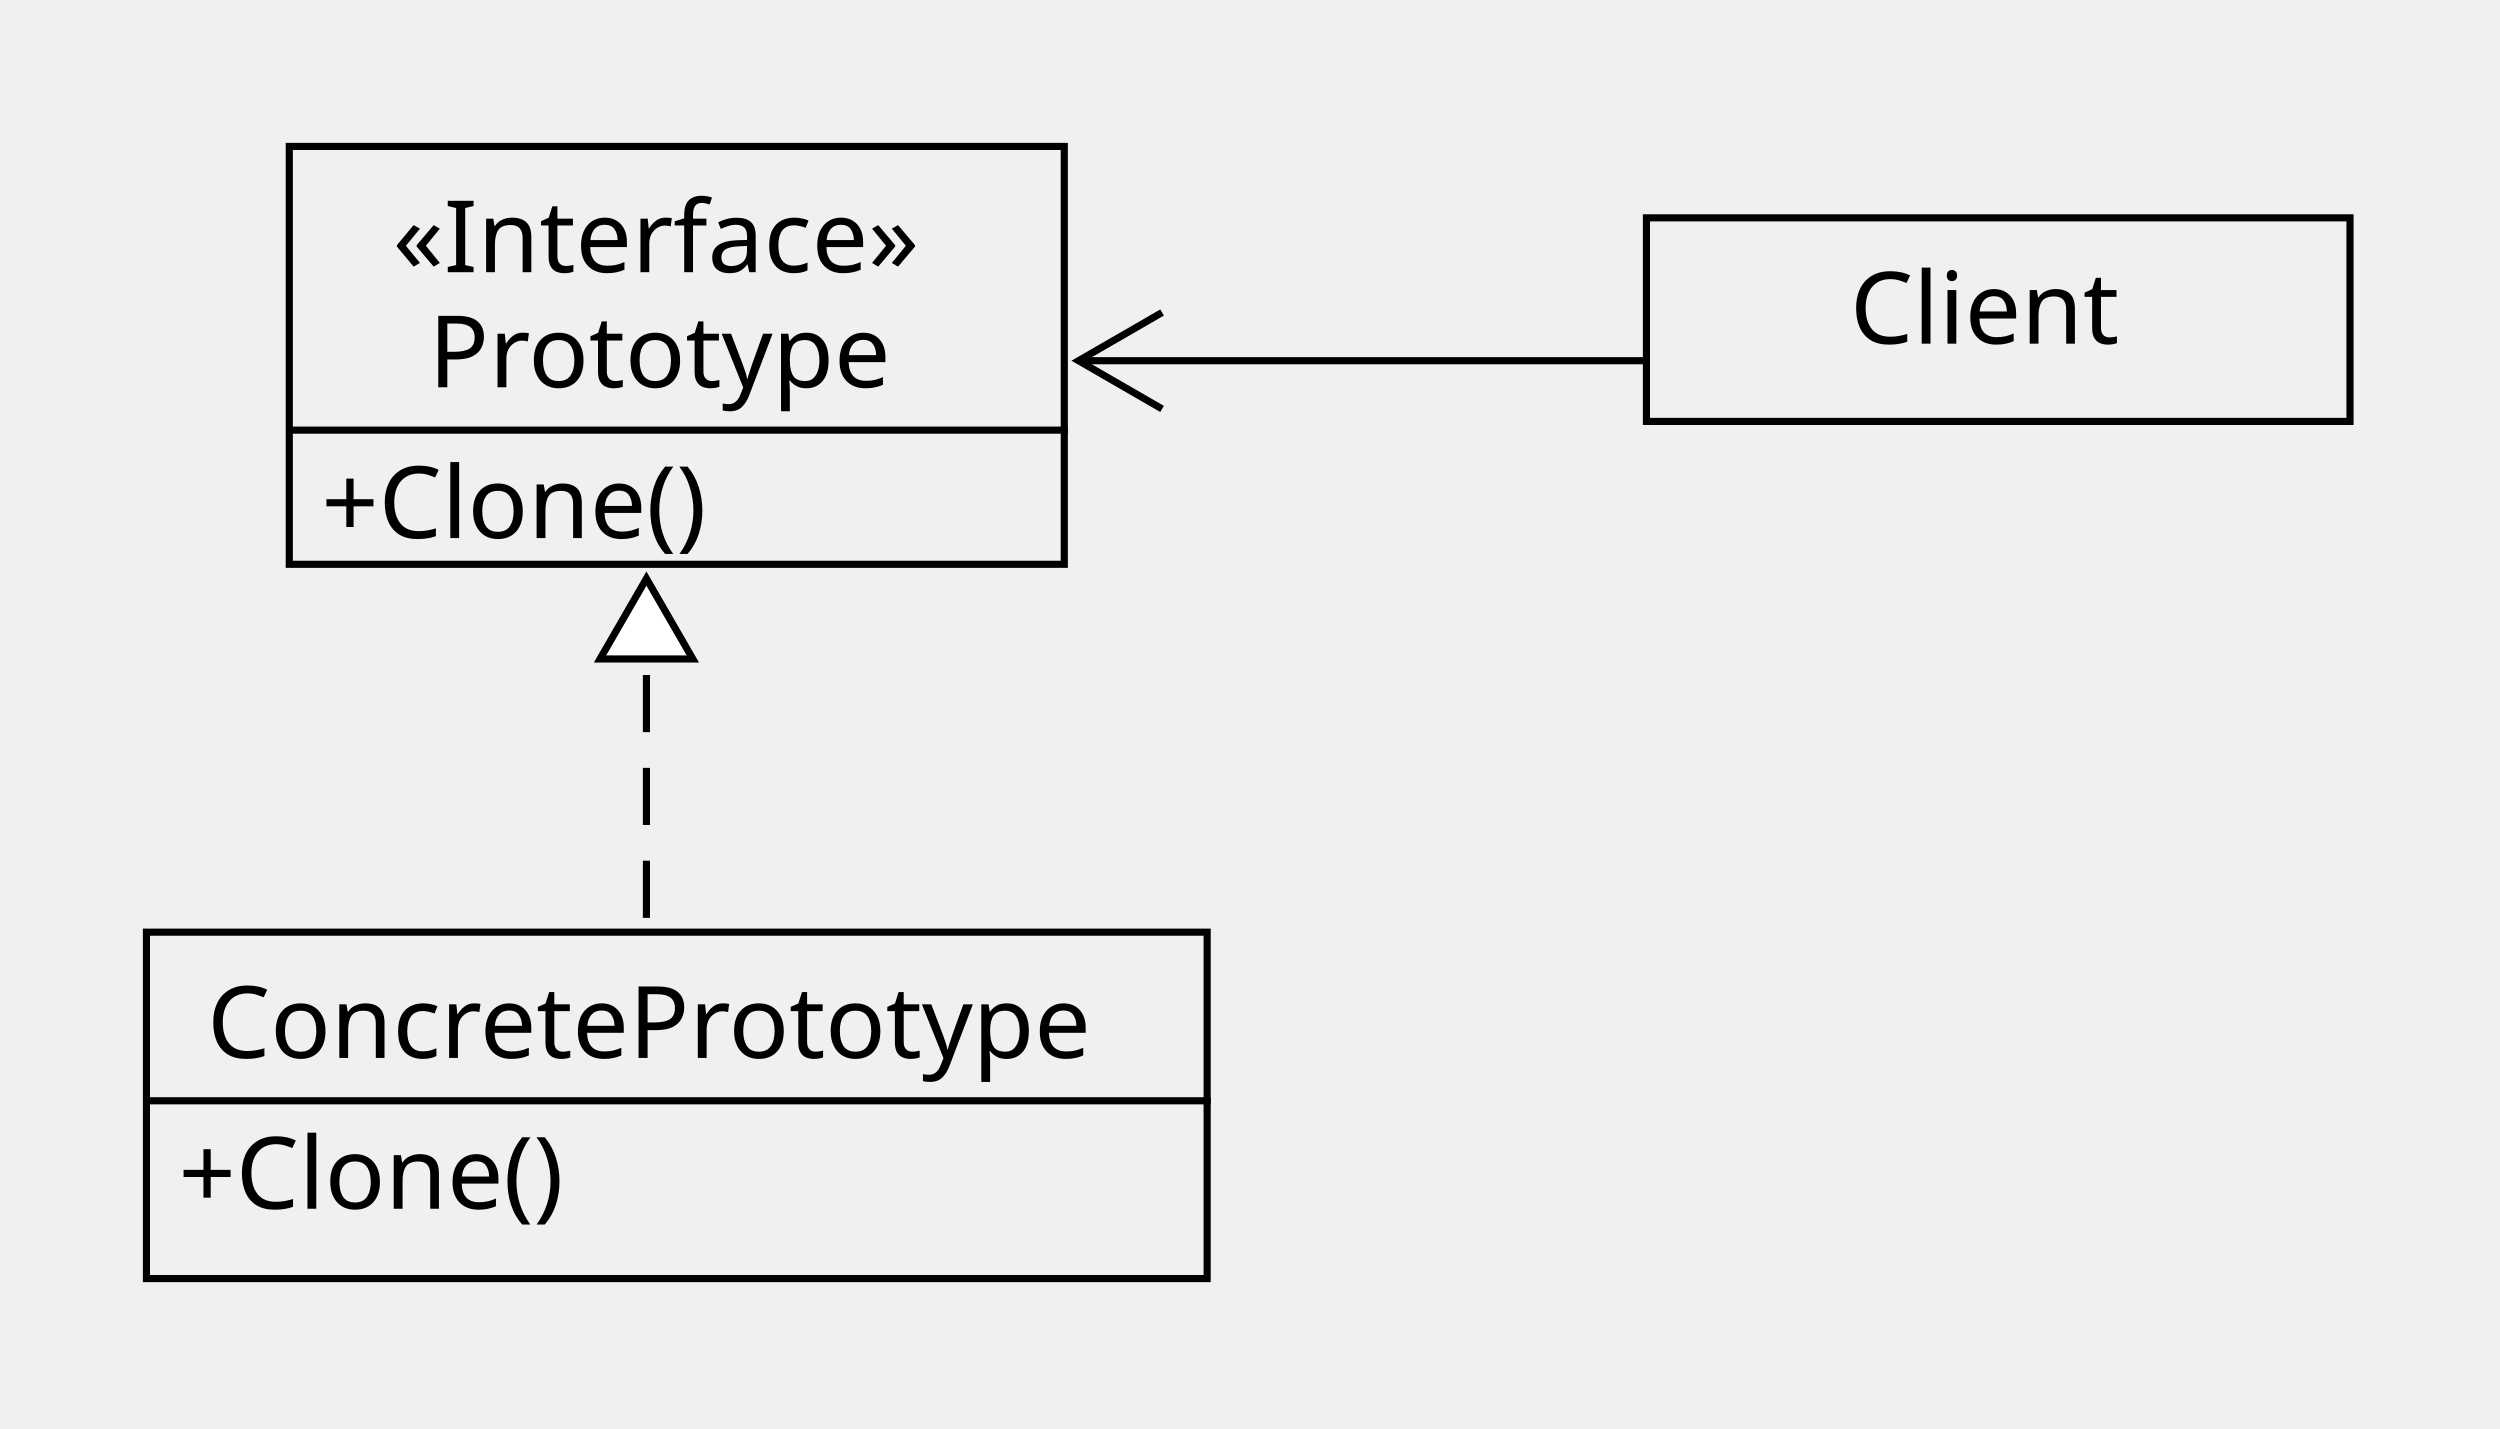
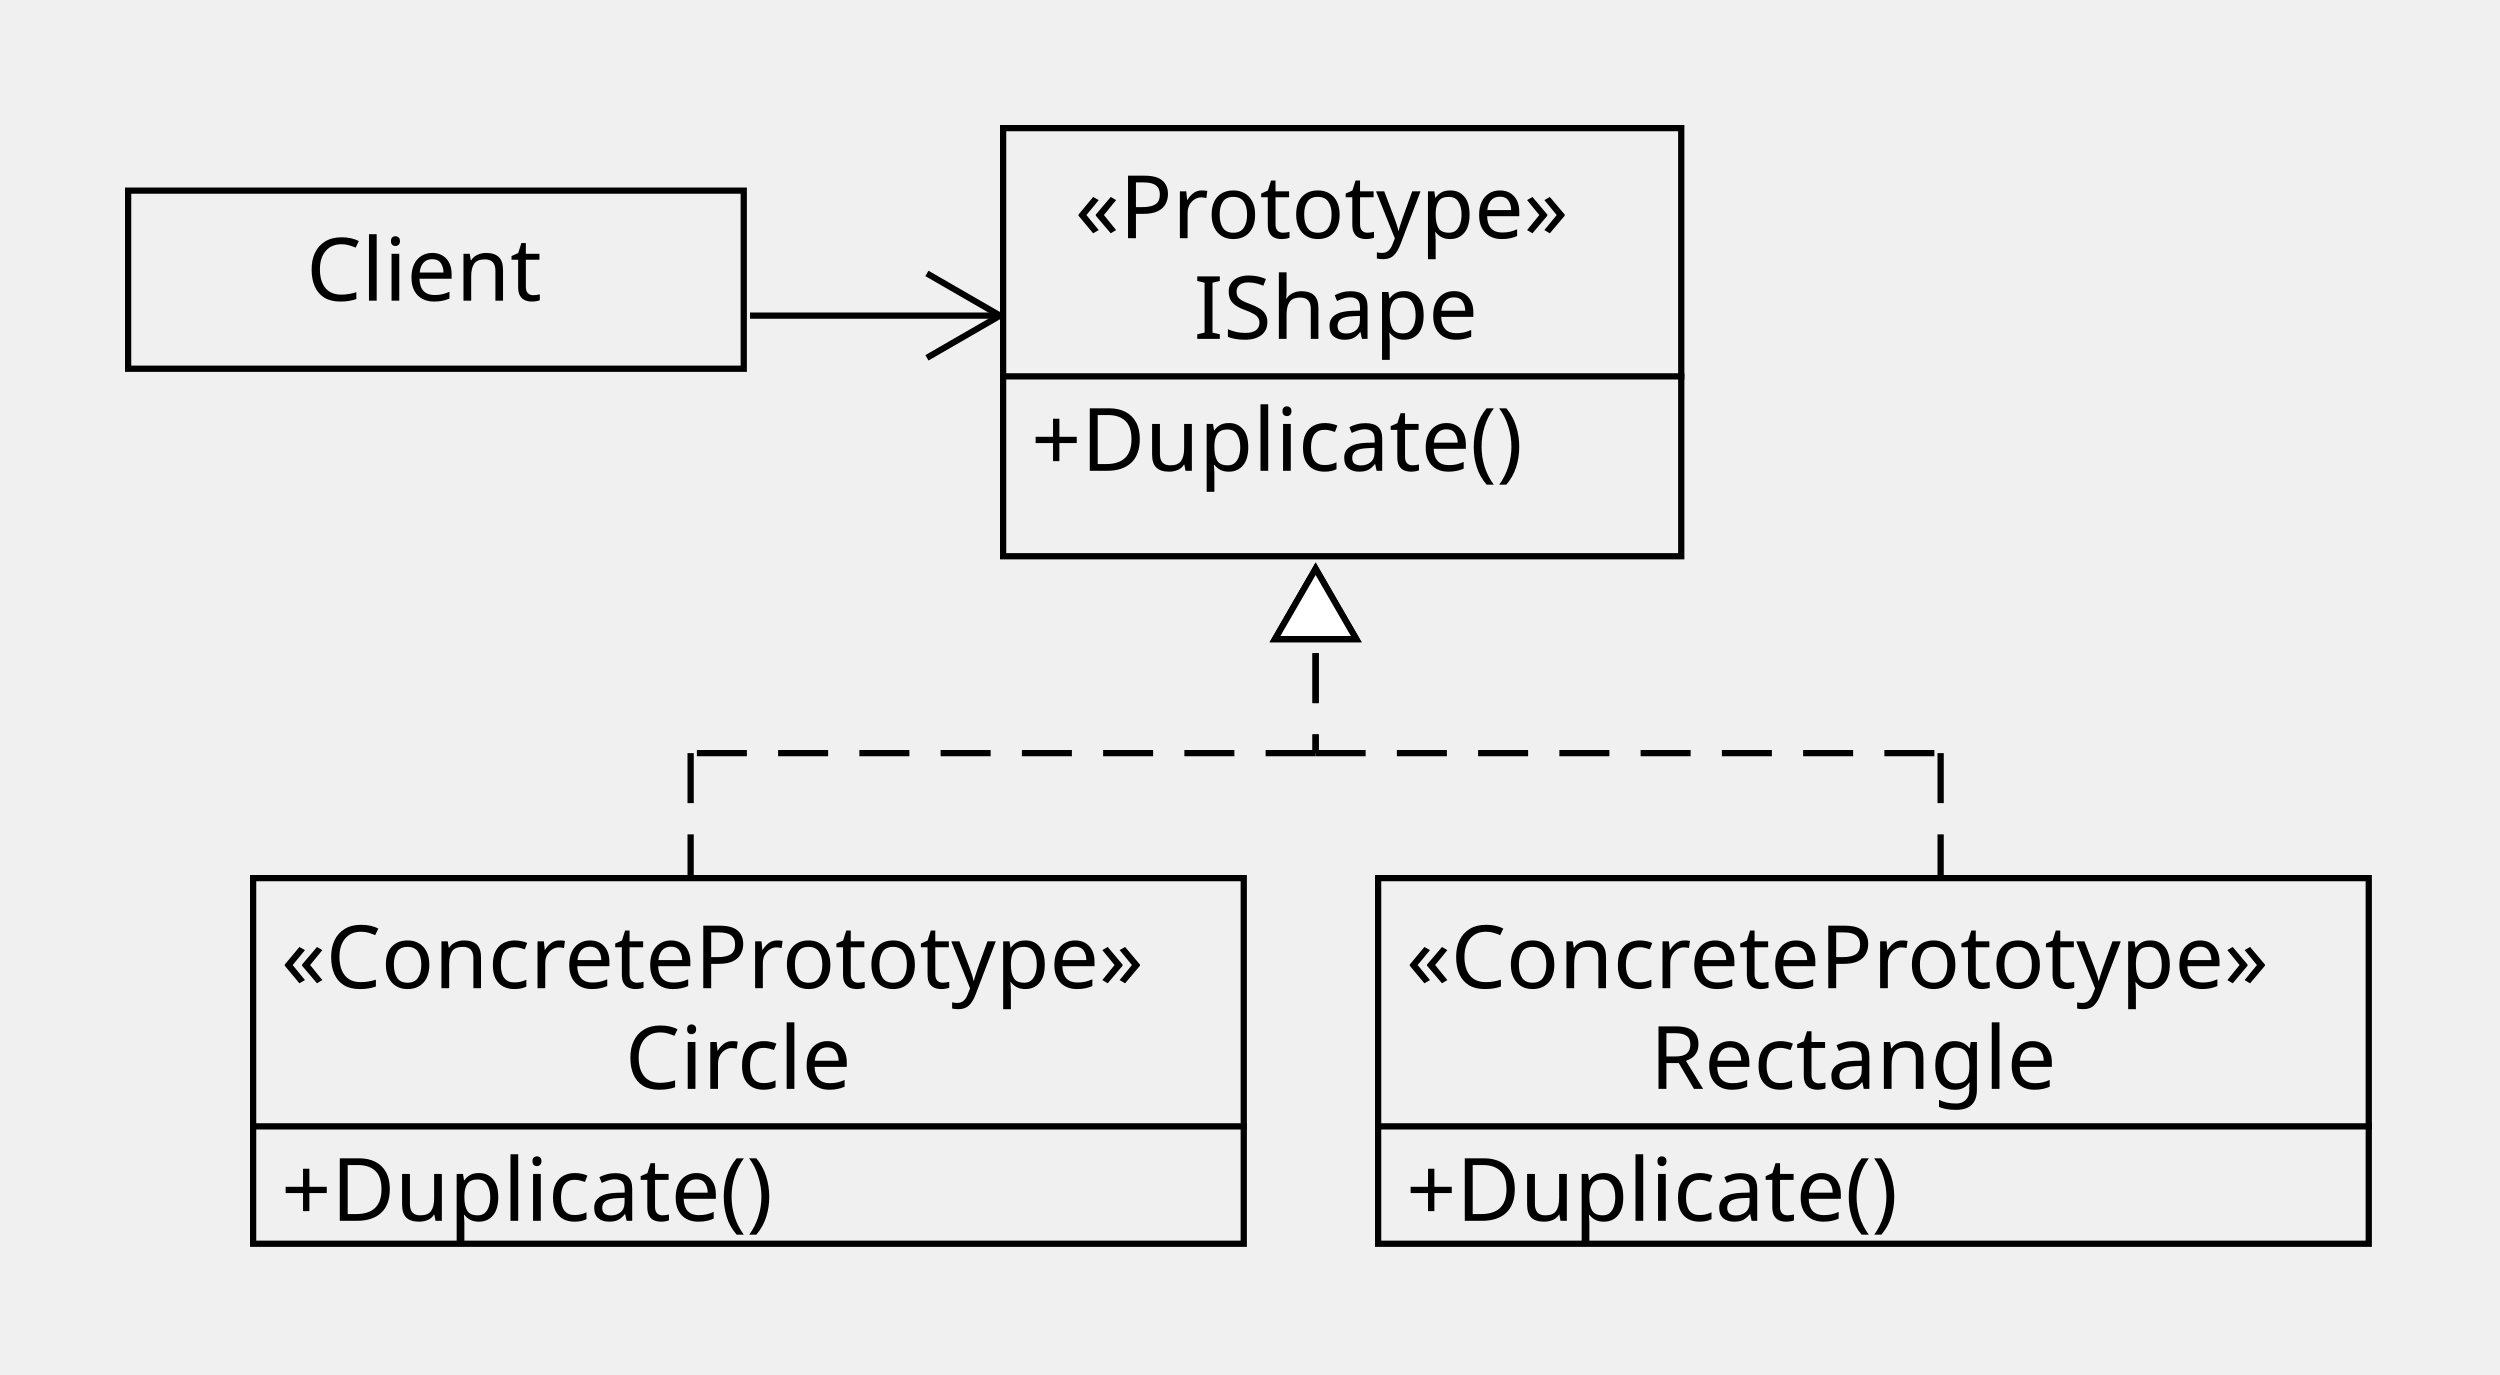
- <svg xmlns="http://www.w3.org/2000/svg" fill-opacity="1" color-rendering="auto" color-interpolation="auto" text-rendering="auto" stroke="black" stroke-linecap="square" width="350" stroke-miterlimit="10" shape-rendering="auto" stroke-opacity="1" fill="black" stroke-dasharray="none" font-weight="normal" stroke-width="1" viewBox="0 0 350 200" height="200" font-family="'Dialog'" font-style="normal" stroke-linejoin="miter" font-size="12px" stroke-dashoffset="0" image-rendering="auto">
+ <svg xmlns="http://www.w3.org/2000/svg" fill-opacity="1" color-rendering="auto" color-interpolation="auto" text-rendering="auto" stroke="black" stroke-linecap="square" width="400" stroke-miterlimit="10" shape-rendering="auto" stroke-opacity="1" fill="black" stroke-dasharray="none" font-weight="normal" stroke-width="1" viewBox="20 10 400 220" height="220" font-family="'Dialog'" font-style="normal" stroke-linejoin="miter" font-size="12px" stroke-dashoffset="0" image-rendering="auto">
  <defs id="genericDefs" />
  <g>
    <defs id="defs1">
      <clipPath clipPathUnits="userSpaceOnUse" id="clipPath1">
        <path d="M0 0 L2147483647 0 L2147483647 2147483647 L0 2147483647 L0 0 Z" />
      </clipPath>
      <clipPath clipPathUnits="userSpaceOnUse" id="clipPath2">
+         <path d="M0 0 L0 60 L160 60 L160 0 Z" />
+       </clipPath>
+       <clipPath clipPathUnits="userSpaceOnUse" id="clipPath3">
        <path d="M0 0 L0 30 L100 30 L100 0 Z" />
      </clipPath>
-       <clipPath clipPathUnits="userSpaceOnUse" id="clipPath3">
-         <path d="M0 0 L0 60 L110 60 L110 0 Z" />
-       </clipPath>
      <clipPath clipPathUnits="userSpaceOnUse" id="clipPath4">
-         <path d="M0 0 L0 50 L150 50 L150 0 Z" />
+         <path d="M0 0 L0 70 L110 70 L110 0 Z" />
      </clipPath>
      <clipPath clipPathUnits="userSpaceOnUse" id="clipPath5">
-         <path d="M0 0 L0 30 L110 30 L110 0 Z" />
+         <path d="M0 0 L0 80 L130 80 L130 0 Z" />
      </clipPath>
      <clipPath clipPathUnits="userSpaceOnUse" id="clipPath6">
-         <path d="M0 0 L0 80 L30 80 L30 0 Z" />
+         <path d="M0 0 L0 30 L70 30 L70 0 Z" />
      </clipPath>
    </defs>
-     <g fill="rgb(255,255,255)" fill-opacity="0" transform="translate(230,30)" stroke-opacity="0" stroke="rgb(255,255,255)">
-       <rect x="0.5" width="98.5" height="28.5" y="0.5" clip-path="url(#clipPath2)" stroke="none" />
+     <g fill="rgb(255,255,255)" fill-opacity="0" transform="translate(240,150)" stroke-opacity="0" stroke="rgb(255,255,255)">
+       <rect x="0.5" width="158.5" height="58.5" y="0.5" clip-path="url(#clipPath2)" stroke="none" />
    </g>
-     <g transform="translate(230,30)">
-       <rect fill="none" x="0.5" width="98.5" height="28.5" y="0.5" clip-path="url(#clipPath2)" />
-       <text x="29" font-size="14px" y="18.109" clip-path="url(#clipPath2)" font-family="sans-serif" stroke="none" xml:space="preserve">Client</text>
+     <g transform="translate(240,150)">
+       <rect fill="none" x="0.5" width="158.5" height="58.5" y="0.5" clip-path="url(#clipPath2)" />
+       <text x="5" font-size="14px" y="18.109" clip-path="url(#clipPath2)" font-family="sans-serif" stroke="none" xml:space="preserve">«ConcretePrototype»</text>
+       <text x="44" font-size="14px" y="34.219" clip-path="url(#clipPath2)" font-family="sans-serif" stroke="none" xml:space="preserve">Rectangle</text>
+       <path fill="none" d="M1 40.219 L159 40.219" clip-path="url(#clipPath2)" />
+       <text x="5" font-size="14px" y="55.328" clip-path="url(#clipPath2)" font-family="sans-serif" stroke="none" xml:space="preserve">+Duplicate()</text>
    </g>
-     <g fill="rgb(255,255,255)" fill-opacity="0" transform="translate(40,20)" stroke-opacity="0" stroke="rgb(255,255,255)">
-       <rect x="0.5" width="108.5" height="58.5" y="0.5" clip-path="url(#clipPath3)" stroke="none" />
+     <g fill="rgb(255,255,255)" fill-opacity="0" transform="translate(40,40)" stroke-opacity="0" stroke="rgb(255,255,255)">
+       <rect x="0.5" width="98.5" height="28.5" y="0.5" clip-path="url(#clipPath3)" stroke="none" />
    </g>
-     <g transform="translate(40,20)">
-       <rect fill="none" x="0.5" width="108.5" height="58.5" y="0.5" clip-path="url(#clipPath3)" />
-       <text x="15" font-size="14px" y="18.109" clip-path="url(#clipPath3)" font-family="sans-serif" stroke="none" xml:space="preserve">«Interface»</text>
-       <text x="20" font-size="14px" y="34.219" clip-path="url(#clipPath3)" font-family="sans-serif" stroke="none" xml:space="preserve">Prototype</text>
-       <path fill="none" d="M1 40.219 L109 40.219" clip-path="url(#clipPath3)" />
-       <text x="5" font-size="14px" y="55.328" clip-path="url(#clipPath3)" font-family="sans-serif" stroke="none" xml:space="preserve">+Clone()</text>
+     <g transform="translate(40,40)">
+       <rect fill="none" x="0.5" width="98.5" height="28.5" y="0.5" clip-path="url(#clipPath3)" />
+       <text x="29" font-size="14px" y="18.109" clip-path="url(#clipPath3)" font-family="sans-serif" stroke="none" xml:space="preserve">Client</text>
    </g>
-     <g fill="rgb(255,255,255)" fill-opacity="0" transform="translate(20,130)" stroke-opacity="0" stroke="rgb(255,255,255)">
-       <rect x="0.5" width="148.5" height="48.5" y="0.5" clip-path="url(#clipPath4)" stroke="none" />
+     <g fill="rgb(255,255,255)" fill-opacity="0" transform="translate(180,30)" stroke-opacity="0" stroke="rgb(255,255,255)">
+       <rect x="0.5" width="108.5" height="68.5" y="0.5" clip-path="url(#clipPath4)" stroke="none" />
    </g>
-     <g transform="translate(20,130)">
-       <rect fill="none" x="0.5" width="148.5" height="48.5" y="0.5" clip-path="url(#clipPath4)" />
-       <text x="9" font-size="14px" y="18.109" clip-path="url(#clipPath4)" font-family="sans-serif" stroke="none" xml:space="preserve">ConcretePrototype</text>
-       <path fill="none" d="M1 24.109 L149 24.109" clip-path="url(#clipPath4)" />
-       <text x="5" font-size="14px" y="39.219" clip-path="url(#clipPath4)" font-family="sans-serif" stroke="none" xml:space="preserve">+Clone()</text>
+     <g transform="translate(180,30)">
+       <rect fill="none" x="0.5" width="108.5" height="68.5" y="0.5" clip-path="url(#clipPath4)" />
+       <text x="12" font-size="14px" y="18.109" clip-path="url(#clipPath4)" font-family="sans-serif" stroke="none" xml:space="preserve">«Prototype»</text>
+       <text x="31" font-size="14px" y="34.219" clip-path="url(#clipPath4)" font-family="sans-serif" stroke="none" xml:space="preserve">IShape</text>
+       <path fill="none" d="M1 40.219 L109 40.219" clip-path="url(#clipPath4)" />
+       <text x="5" font-size="14px" y="55.328" clip-path="url(#clipPath4)" font-family="sans-serif" stroke="none" xml:space="preserve">+Duplicate()</text>
    </g>
-     <g transform="translate(140,40)">
-       <path fill="none" d="M11.5 10.5 L90.5 10.5" clip-path="url(#clipPath5)" />
-       <path fill="none" d="M22.258 17 L11 10.5 L22.258 4" clip-path="url(#clipPath5)" />
+     <g fill="rgb(255,255,255)" fill-opacity="0" transform="translate(60,150)" stroke-opacity="0" stroke="rgb(255,255,255)">
+       <rect x="0.5" width="158.5" height="58.5" y="0.5" clip-path="url(#clipPath2)" stroke="none" />
    </g>
-     <g stroke-dasharray="8,5" stroke-miterlimit="5" transform="translate(80,70)" stroke-linecap="butt">
-       <path fill="none" d="M10.5 11.5 L10.5 60.5" clip-path="url(#clipPath6)" />
-       <path fill="white" d="M4 22.258 L10.5 11 L17 22.258 Z" clip-path="url(#clipPath6)" stroke="none" />
-       <path fill="none" stroke-miterlimit="10" stroke-dasharray="none" d="M4 22.258 L10.5 11 L17 22.258 Z" clip-path="url(#clipPath6)" stroke-linecap="square" />
+     <g transform="translate(60,150)">
+       <rect fill="none" x="0.5" width="158.5" height="58.5" y="0.5" clip-path="url(#clipPath2)" />
+       <text x="5" font-size="14px" y="18.109" clip-path="url(#clipPath2)" font-family="sans-serif" stroke="none" xml:space="preserve">«ConcretePrototype»</text>
+       <text x="60" font-size="14px" y="34.219" clip-path="url(#clipPath2)" font-family="sans-serif" stroke="none" xml:space="preserve">Circle</text>
+       <path fill="none" d="M1 40.219 L159 40.219" clip-path="url(#clipPath2)" />
+       <text x="5" font-size="14px" y="55.328" clip-path="url(#clipPath2)" font-family="sans-serif" stroke="none" xml:space="preserve">+Duplicate()</text>
+     </g>
+     <g stroke-dasharray="8,5" stroke-miterlimit="5" transform="translate(220,90)" stroke-linecap="butt">
+       <path fill="none" d="M10.5 11.5 L10.5 40.5" clip-path="url(#clipPath5)" />
+       <path fill="none" d="M10.5 40.5 L110.5 40.5" clip-path="url(#clipPath5)" />
+       <path fill="none" d="M110.5 40.5 L110.5 60.5" clip-path="url(#clipPath5)" />
+       <path fill="white" d="M4 22.258 L10.5 11 L17 22.258 Z" clip-path="url(#clipPath5)" stroke="none" />
+       <path fill="none" stroke-miterlimit="10" stroke-dasharray="none" d="M4 22.258 L10.5 11 L17 22.258 Z" clip-path="url(#clipPath5)" stroke-linecap="square" />
+     </g>
+     <g transform="translate(130,50)">
+       <path fill="none" d="M49.5 10.5 L10.5 10.5" clip-path="url(#clipPath6)" />
+       <path fill="none" d="M38.742 4 L50 10.5 L38.742 17" clip-path="url(#clipPath6)" />
+     </g>
+     <g stroke-dasharray="8,5" stroke-miterlimit="5" transform="translate(120,90)" stroke-linecap="butt">
+       <path fill="none" d="M110.5 11.5 L110.5 40.5" clip-path="url(#clipPath5)" />
+       <path fill="none" d="M110.5 40.5 L10.5 40.5" clip-path="url(#clipPath5)" />
+       <path fill="none" d="M10.5 40.5 L10.5 60.5" clip-path="url(#clipPath5)" />
+       <path fill="white" d="M104 22.258 L110.5 11 L117 22.258 Z" clip-path="url(#clipPath5)" stroke="none" />
+       <path fill="none" stroke-miterlimit="10" stroke-dasharray="none" d="M104 22.258 L110.5 11 L117 22.258 Z" clip-path="url(#clipPath5)" stroke-linecap="square" />
    </g>
  </g>
</svg>
